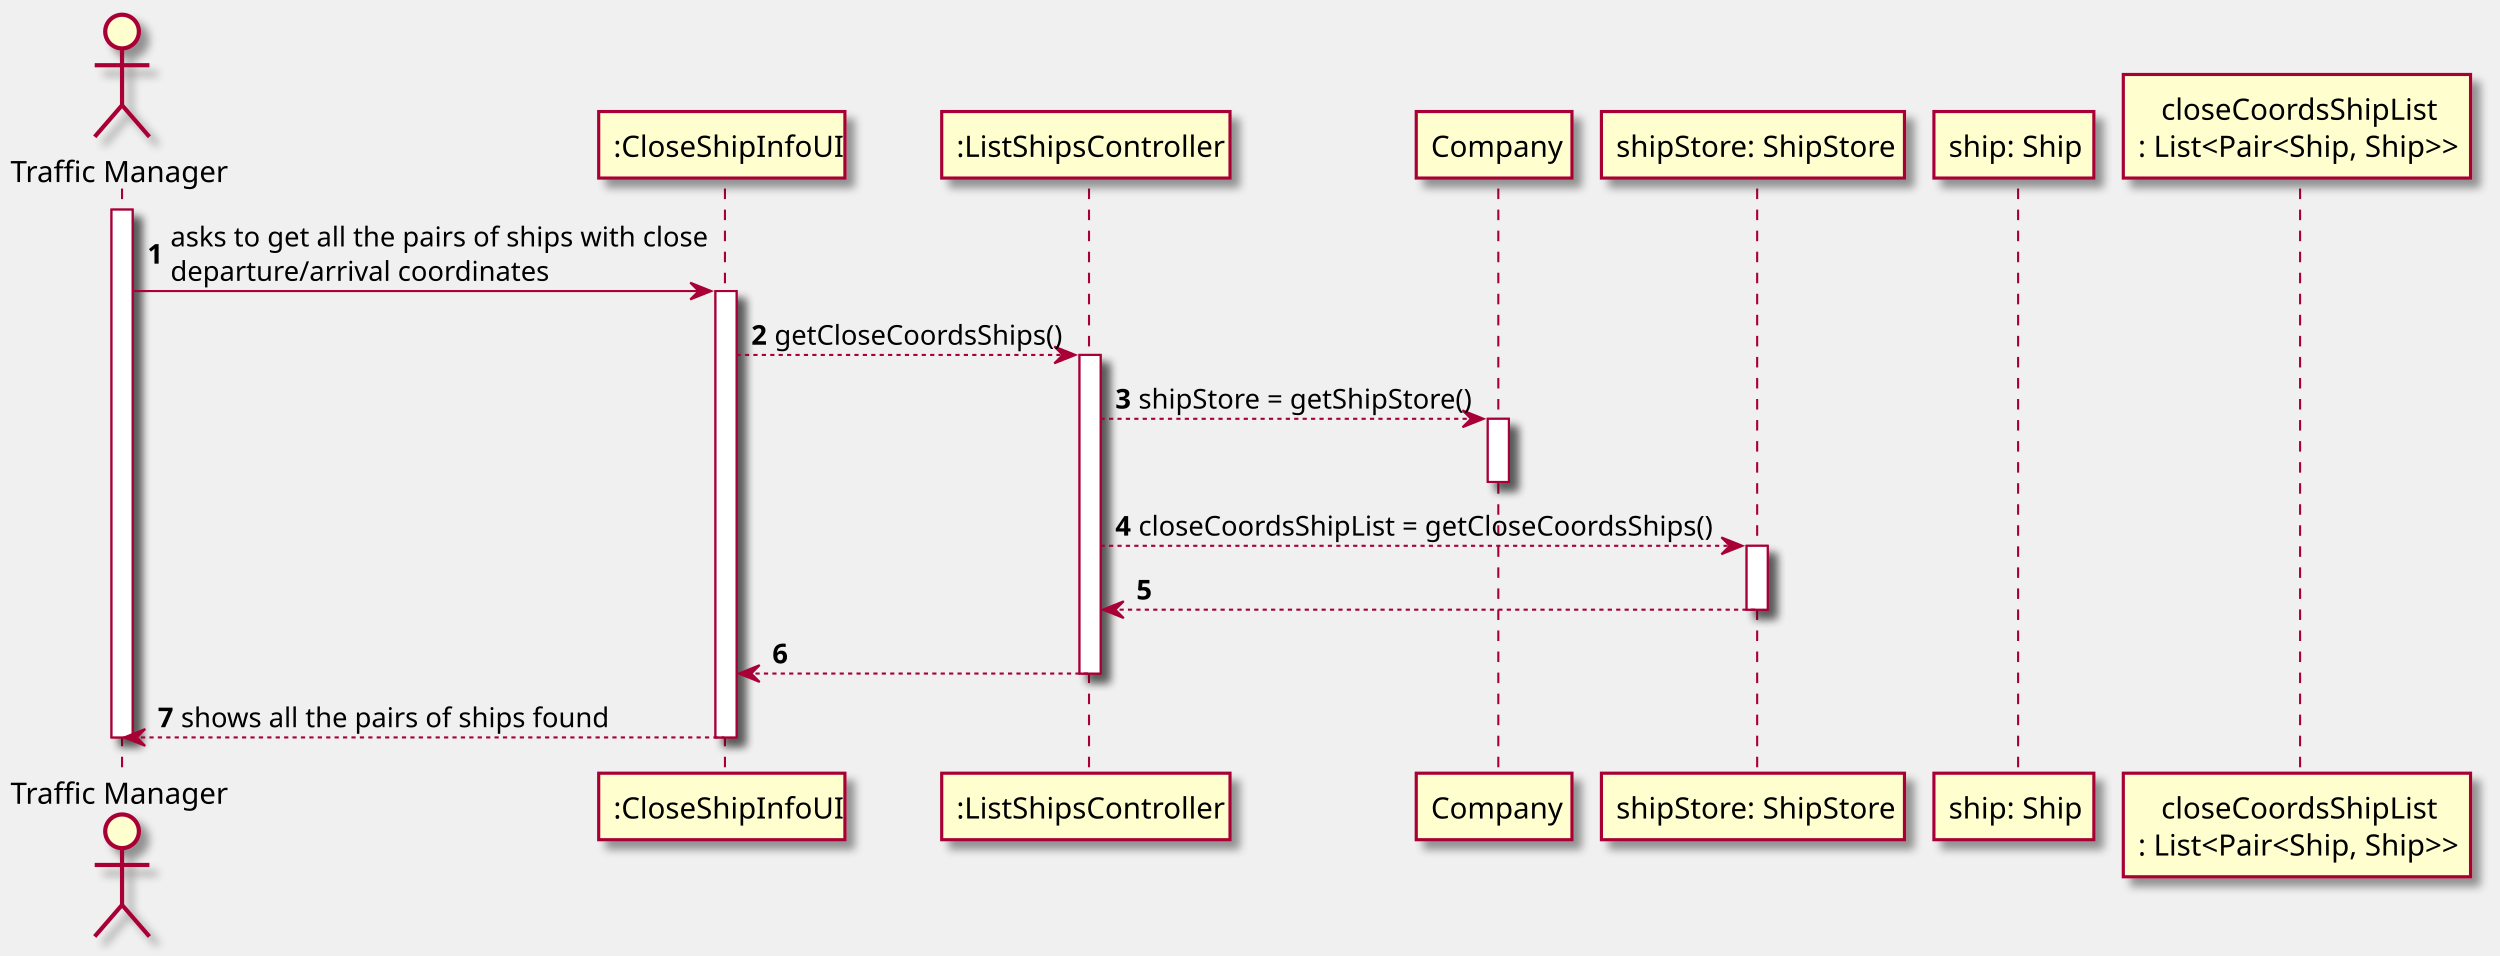
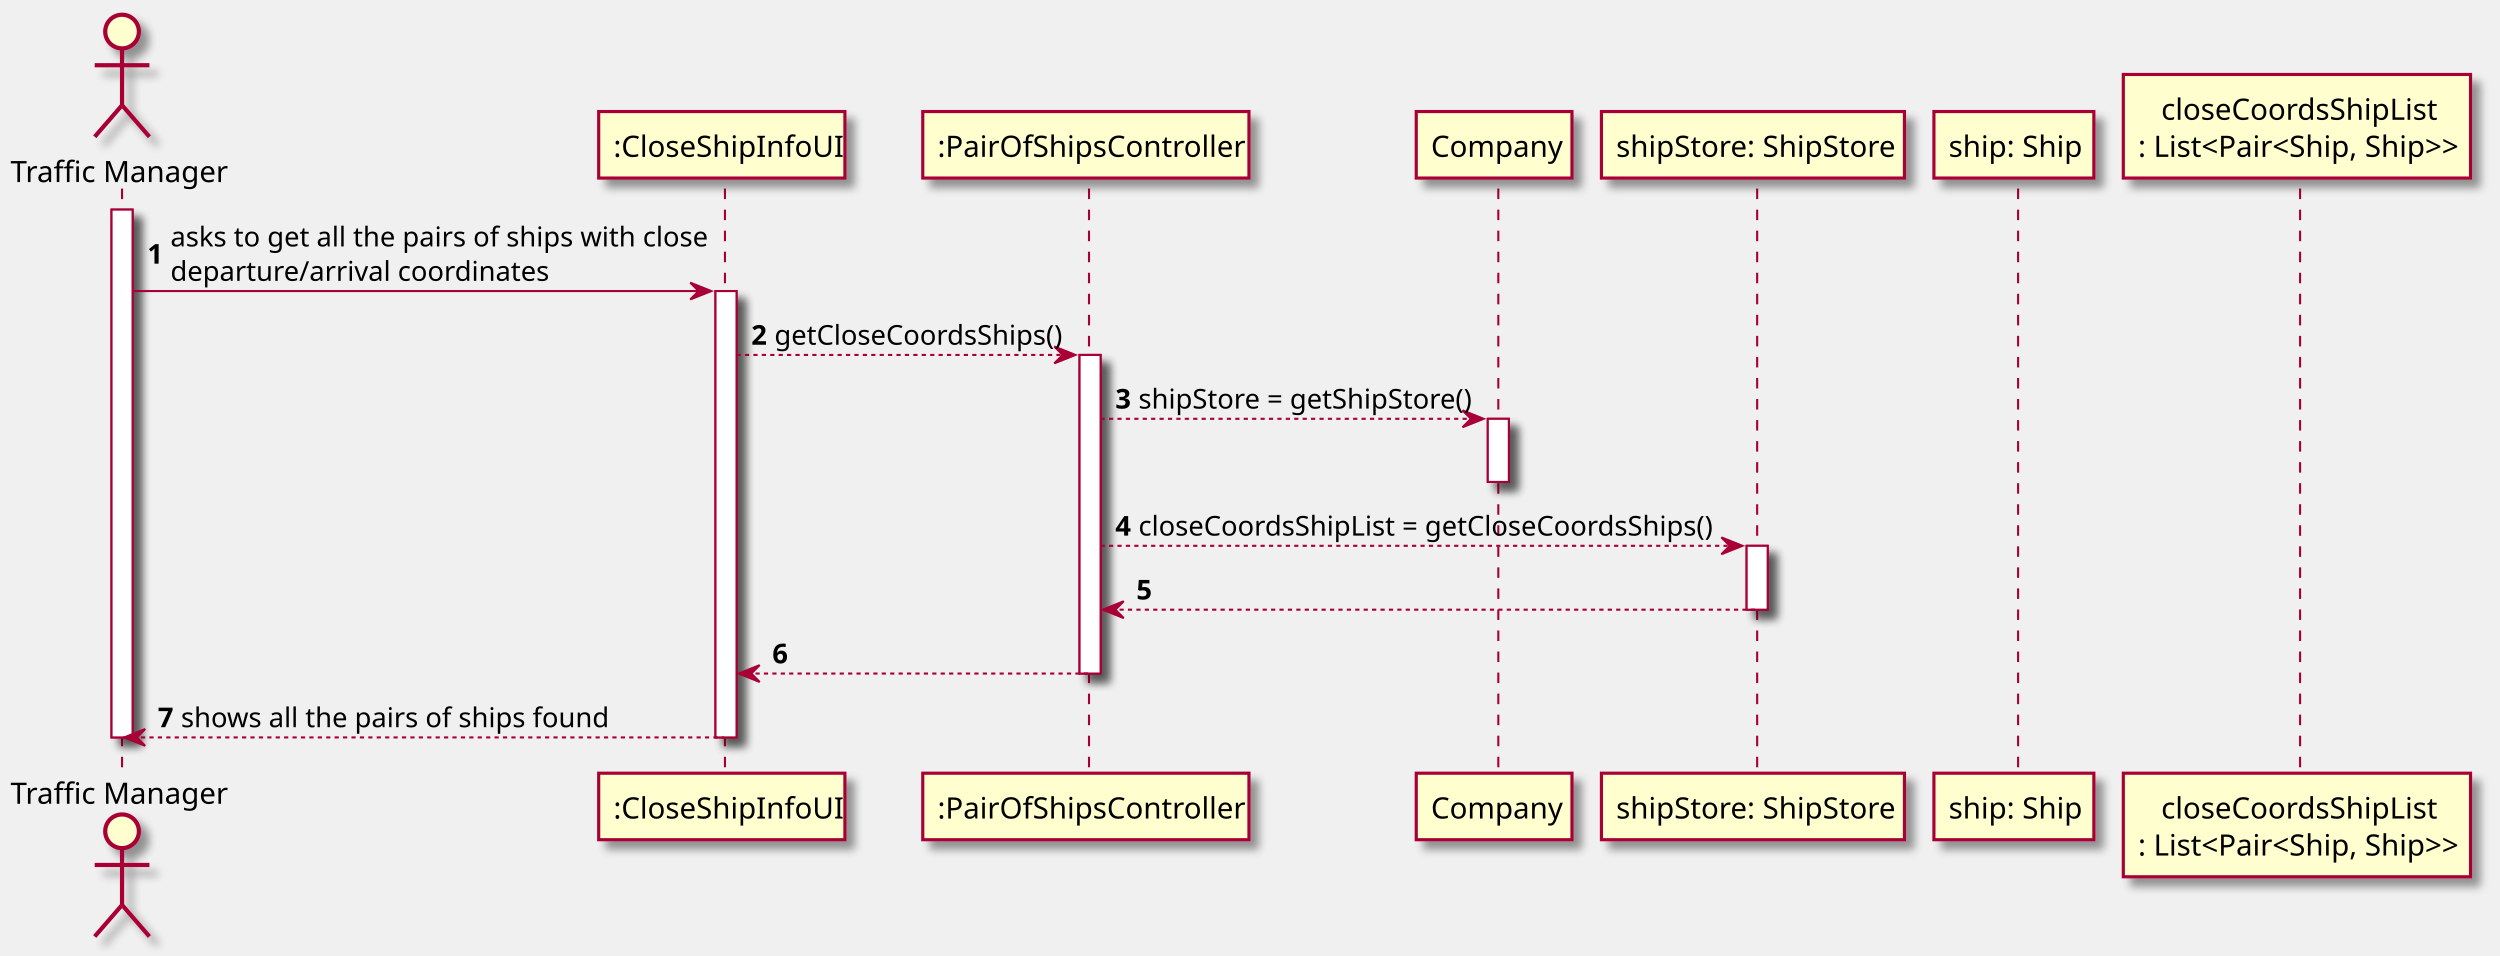
<svg xmlns="http://www.w3.org/2000/svg" contentScriptType="application/ecmascript" contentStyleType="text/css" height="454px" preserveAspectRatio="none" style="width:1188px;height:454px;background:#FFFFFF;" version="1.1" viewBox="0 0 1188 454" width="1188px" zoomAndPan="magnify">
  <defs>
-     <filter height="300%" id="fnk4rss3dv04b" width="300%" x="-1" y="-1">
+     <filter height="300%" id="fa1ku9g0wosku" width="300%" x="-1" y="-1">
      <feGaussianBlur result="blurOut" stdDeviation="2.0" />
      <feColorMatrix in="blurOut" result="blurOut2" type="matrix" values="0 0 0 0 0 0 0 0 0 0 0 0 0 0 0 0 0 0 .4 0" />
      <feOffset dx="4.0" dy="4.0" in="blurOut2" result="blurOut3" />
      <feBlend in="SourceGraphic" in2="blurOut3" mode="normal" />
    </filter>
  </defs>
  <g>
-     <rect fill="#FFFFFF" filter="url(#fnk4rss3dv04b)" height="250.812" style="stroke:#A80036;stroke-width:1.0;" width="10" x="53" y="99.609" />
-     <rect fill="#FFFFFF" filter="url(#fnk4rss3dv04b)" height="212.109" style="stroke:#A80036;stroke-width:1.0;" width="10" x="340" y="138.312" />
-     <rect fill="#FFFFFF" filter="url(#fnk4rss3dv04b)" height="151.406" style="stroke:#A80036;stroke-width:1.0;" width="10" x="513" y="168.664" />
-     <rect fill="#FFFFFF" filter="url(#fnk4rss3dv04b)" height="30" style="stroke:#A80036;stroke-width:1.0;" width="10" x="707" y="199.016" />
-     <rect fill="#FFFFFF" filter="url(#fnk4rss3dv04b)" height="30.352" style="stroke:#A80036;stroke-width:1.0;" width="10" x="830" y="259.367" />
+     <rect fill="#FFFFFF" filter="url(#fa1ku9g0wosku)" height="250.812" style="stroke:#A80036;stroke-width:1.0;" width="10" x="53" y="99.609" />
+     <rect fill="#FFFFFF" filter="url(#fa1ku9g0wosku)" height="212.109" style="stroke:#A80036;stroke-width:1.0;" width="10" x="340" y="138.312" />
+     <rect fill="#FFFFFF" filter="url(#fa1ku9g0wosku)" height="151.406" style="stroke:#A80036;stroke-width:1.0;" width="10" x="513" y="168.664" />
+     <rect fill="#FFFFFF" filter="url(#fa1ku9g0wosku)" height="30" style="stroke:#A80036;stroke-width:1.0;" width="10" x="707" y="199.016" />
+     <rect fill="#FFFFFF" filter="url(#fa1ku9g0wosku)" height="30.352" style="stroke:#A80036;stroke-width:1.0;" width="10" x="830" y="259.367" />
    <line style="stroke:#A80036;stroke-width:1.0;stroke-dasharray:5.0,5.0;" x1="58" x2="58" y1="89.609" y2="368.422" />
    <line style="stroke:#A80036;stroke-width:1.0;stroke-dasharray:5.0,5.0;" x1="344.5" x2="344.5" y1="89.609" y2="368.422" />
    <line style="stroke:#A80036;stroke-width:1.0;stroke-dasharray:5.0,5.0;" x1="517.5" x2="517.5" y1="89.609" y2="368.422" />
    <line style="stroke:#A80036;stroke-width:1.0;stroke-dasharray:5.0,5.0;" x1="712" x2="712" y1="89.609" y2="368.422" />
    <line style="stroke:#A80036;stroke-width:1.0;stroke-dasharray:5.0,5.0;" x1="835" x2="835" y1="89.609" y2="368.422" />
    <line style="stroke:#A80036;stroke-width:1.0;stroke-dasharray:5.0,5.0;" x1="959" x2="959" y1="89.609" y2="368.422" />
    <line style="stroke:#A80036;stroke-width:1.0;stroke-dasharray:5.0,5.0;" x1="1093" x2="1093" y1="89.609" y2="368.422" />
    <text fill="#000000" font-family="sans-serif" font-size="14" lengthAdjust="spacing" textLength="100" x="5" y="86.533">Traffic Manager</text>
-     <ellipse cx="58" cy="15" fill="#FEFECE" filter="url(#fnk4rss3dv04b)" rx="8" ry="8" style="stroke:#A80036;stroke-width:2.0;" />
-     <path d="M58,23 L58,50 M45,31 L71,31 M58,50 L45,65 M58,50 L71,65 " fill="none" filter="url(#fnk4rss3dv04b)" style="stroke:#A80036;stroke-width:2.0;" />
+     <ellipse cx="58" cy="15" fill="#FEFECE" filter="url(#fa1ku9g0wosku)" rx="8" ry="8" style="stroke:#A80036;stroke-width:2.0;" />
+     <path d="M58,23 L58,50 M45,31 L71,31 M58,50 L45,65 M58,50 L71,65 " fill="none" filter="url(#fa1ku9g0wosku)" style="stroke:#A80036;stroke-width:2.0;" />
    <text fill="#000000" font-family="sans-serif" font-size="14" lengthAdjust="spacing" textLength="100" x="5" y="381.955">Traffic Manager</text>
-     <ellipse cx="58" cy="395.031" fill="#FEFECE" filter="url(#fnk4rss3dv04b)" rx="8" ry="8" style="stroke:#A80036;stroke-width:2.0;" />
-     <path d="M58,403.031 L58,430.031 M45,411.031 L71,411.031 M58,430.031 L45,445.031 M58,430.031 L71,445.031 " fill="none" filter="url(#fnk4rss3dv04b)" style="stroke:#A80036;stroke-width:2.0;" />
-     <rect fill="#FEFECE" filter="url(#fnk4rss3dv04b)" height="31.609" style="stroke:#A80036;stroke-width:1.5;" width="117" x="284.5" y="53" />
+     <ellipse cx="58" cy="395.031" fill="#FEFECE" filter="url(#fa1ku9g0wosku)" rx="8" ry="8" style="stroke:#A80036;stroke-width:2.0;" />
+     <path d="M58,403.031 L58,430.031 M45,411.031 L71,411.031 M58,430.031 L45,445.031 M58,430.031 L71,445.031 " fill="none" filter="url(#fa1ku9g0wosku)" style="stroke:#A80036;stroke-width:2.0;" />
+     <rect fill="#FEFECE" filter="url(#fa1ku9g0wosku)" height="31.609" style="stroke:#A80036;stroke-width:1.5;" width="117" x="284.5" y="53" />
    <text fill="#000000" font-family="sans-serif" font-size="14" lengthAdjust="spacing" textLength="103" x="291.5" y="74.533">:CloseShipInfoUI</text>
-     <rect fill="#FEFECE" filter="url(#fnk4rss3dv04b)" height="31.609" style="stroke:#A80036;stroke-width:1.5;" width="117" x="284.5" y="367.422" />
+     <rect fill="#FEFECE" filter="url(#fa1ku9g0wosku)" height="31.609" style="stroke:#A80036;stroke-width:1.5;" width="117" x="284.5" y="367.422" />
    <text fill="#000000" font-family="sans-serif" font-size="14" lengthAdjust="spacing" textLength="103" x="291.5" y="388.955">:CloseShipInfoUI</text>
-     <rect fill="#FEFECE" filter="url(#fnk4rss3dv04b)" height="31.609" style="stroke:#A80036;stroke-width:1.5;" width="137" x="447.5" y="53" />
-     <text fill="#000000" font-family="sans-serif" font-size="14" lengthAdjust="spacing" textLength="123" x="454.5" y="74.533">:ListShipsController</text>
-     <rect fill="#FEFECE" filter="url(#fnk4rss3dv04b)" height="31.609" style="stroke:#A80036;stroke-width:1.5;" width="137" x="447.5" y="367.422" />
-     <text fill="#000000" font-family="sans-serif" font-size="14" lengthAdjust="spacing" textLength="123" x="454.5" y="388.955">:ListShipsController</text>
-     <rect fill="#FEFECE" filter="url(#fnk4rss3dv04b)" height="31.609" style="stroke:#A80036;stroke-width:1.5;" width="74" x="673" y="53" />
+     <rect fill="#FEFECE" filter="url(#fa1ku9g0wosku)" height="31.609" style="stroke:#A80036;stroke-width:1.5;" width="155" x="438.5" y="53" />
+     <text fill="#000000" font-family="sans-serif" font-size="14" lengthAdjust="spacing" textLength="141" x="445.5" y="74.533">:PairOfShipsController</text>
+     <rect fill="#FEFECE" filter="url(#fa1ku9g0wosku)" height="31.609" style="stroke:#A80036;stroke-width:1.5;" width="155" x="438.5" y="367.422" />
+     <text fill="#000000" font-family="sans-serif" font-size="14" lengthAdjust="spacing" textLength="141" x="445.5" y="388.955">:PairOfShipsController</text>
+     <rect fill="#FEFECE" filter="url(#fa1ku9g0wosku)" height="31.609" style="stroke:#A80036;stroke-width:1.5;" width="74" x="673" y="53" />
    <text fill="#000000" font-family="sans-serif" font-size="14" lengthAdjust="spacing" textLength="60" x="680" y="74.533">Company</text>
-     <rect fill="#FEFECE" filter="url(#fnk4rss3dv04b)" height="31.609" style="stroke:#A80036;stroke-width:1.5;" width="74" x="673" y="367.422" />
+     <rect fill="#FEFECE" filter="url(#fa1ku9g0wosku)" height="31.609" style="stroke:#A80036;stroke-width:1.5;" width="74" x="673" y="367.422" />
    <text fill="#000000" font-family="sans-serif" font-size="14" lengthAdjust="spacing" textLength="60" x="680" y="388.955">Company</text>
-     <rect fill="#FEFECE" filter="url(#fnk4rss3dv04b)" height="31.609" style="stroke:#A80036;stroke-width:1.5;" width="144" x="761" y="53" />
+     <rect fill="#FEFECE" filter="url(#fa1ku9g0wosku)" height="31.609" style="stroke:#A80036;stroke-width:1.5;" width="144" x="761" y="53" />
    <text fill="#000000" font-family="sans-serif" font-size="14" lengthAdjust="spacing" textLength="130" x="768" y="74.533">shipStore: ShipStore</text>
-     <rect fill="#FEFECE" filter="url(#fnk4rss3dv04b)" height="31.609" style="stroke:#A80036;stroke-width:1.5;" width="144" x="761" y="367.422" />
+     <rect fill="#FEFECE" filter="url(#fa1ku9g0wosku)" height="31.609" style="stroke:#A80036;stroke-width:1.5;" width="144" x="761" y="367.422" />
    <text fill="#000000" font-family="sans-serif" font-size="14" lengthAdjust="spacing" textLength="130" x="768" y="388.955">shipStore: ShipStore</text>
-     <rect fill="#FEFECE" filter="url(#fnk4rss3dv04b)" height="31.609" style="stroke:#A80036;stroke-width:1.5;" width="76" x="919" y="53" />
+     <rect fill="#FEFECE" filter="url(#fa1ku9g0wosku)" height="31.609" style="stroke:#A80036;stroke-width:1.5;" width="76" x="919" y="53" />
    <text fill="#000000" font-family="sans-serif" font-size="14" lengthAdjust="spacing" textLength="62" x="926" y="74.533">ship: Ship</text>
-     <rect fill="#FEFECE" filter="url(#fnk4rss3dv04b)" height="31.609" style="stroke:#A80036;stroke-width:1.5;" width="76" x="919" y="367.422" />
+     <rect fill="#FEFECE" filter="url(#fa1ku9g0wosku)" height="31.609" style="stroke:#A80036;stroke-width:1.5;" width="76" x="919" y="367.422" />
    <text fill="#000000" font-family="sans-serif" font-size="14" lengthAdjust="spacing" textLength="62" x="926" y="388.955">ship: Ship</text>
-     <rect fill="#FEFECE" filter="url(#fnk4rss3dv04b)" height="49.219" style="stroke:#A80036;stroke-width:1.5;" width="165" x="1009" y="35.391" />
+     <rect fill="#FEFECE" filter="url(#fa1ku9g0wosku)" height="49.219" style="stroke:#A80036;stroke-width:1.5;" width="165" x="1009" y="35.391" />
    <text fill="#000000" font-family="sans-serif" font-size="14" lengthAdjust="spacing" textLength="129" x="1027" y="56.924">closeCoordsShipList</text>
    <text fill="#000000" font-family="sans-serif" font-size="14" lengthAdjust="spacing" textLength="151" x="1016" y="74.533">: List&lt;Pair&lt;Ship, Ship&gt;&gt;</text>
-     <rect fill="#FEFECE" filter="url(#fnk4rss3dv04b)" height="49.219" style="stroke:#A80036;stroke-width:1.5;" width="165" x="1009" y="367.422" />
+     <rect fill="#FEFECE" filter="url(#fa1ku9g0wosku)" height="49.219" style="stroke:#A80036;stroke-width:1.5;" width="165" x="1009" y="367.422" />
    <text fill="#000000" font-family="sans-serif" font-size="14" lengthAdjust="spacing" textLength="129" x="1027" y="388.955">closeCoordsShipList</text>
    <text fill="#000000" font-family="sans-serif" font-size="14" lengthAdjust="spacing" textLength="151" x="1016" y="406.565">: List&lt;Pair&lt;Ship, Ship&gt;&gt;</text>
-     <rect fill="#FFFFFF" filter="url(#fnk4rss3dv04b)" height="250.812" style="stroke:#A80036;stroke-width:1.0;" width="10" x="53" y="99.609" />
-     <rect fill="#FFFFFF" filter="url(#fnk4rss3dv04b)" height="212.109" style="stroke:#A80036;stroke-width:1.0;" width="10" x="340" y="138.312" />
-     <rect fill="#FFFFFF" filter="url(#fnk4rss3dv04b)" height="151.406" style="stroke:#A80036;stroke-width:1.0;" width="10" x="513" y="168.664" />
-     <rect fill="#FFFFFF" filter="url(#fnk4rss3dv04b)" height="30" style="stroke:#A80036;stroke-width:1.0;" width="10" x="707" y="199.016" />
-     <rect fill="#FFFFFF" filter="url(#fnk4rss3dv04b)" height="30.352" style="stroke:#A80036;stroke-width:1.0;" width="10" x="830" y="259.367" />
+     <rect fill="#FFFFFF" filter="url(#fa1ku9g0wosku)" height="250.812" style="stroke:#A80036;stroke-width:1.0;" width="10" x="53" y="99.609" />
+     <rect fill="#FFFFFF" filter="url(#fa1ku9g0wosku)" height="212.109" style="stroke:#A80036;stroke-width:1.0;" width="10" x="340" y="138.312" />
+     <rect fill="#FFFFFF" filter="url(#fa1ku9g0wosku)" height="151.406" style="stroke:#A80036;stroke-width:1.0;" width="10" x="513" y="168.664" />
+     <rect fill="#FFFFFF" filter="url(#fa1ku9g0wosku)" height="30" style="stroke:#A80036;stroke-width:1.0;" width="10" x="707" y="199.016" />
+     <rect fill="#FFFFFF" filter="url(#fa1ku9g0wosku)" height="30.352" style="stroke:#A80036;stroke-width:1.0;" width="10" x="830" y="259.367" />
    <polygon fill="#A80036" points="328,134.312,338,138.312,328,142.312,332,138.312" style="stroke:#A80036;stroke-width:1.0;" />
    <line style="stroke:#A80036;stroke-width:1.0;" x1="63" x2="334" y1="138.312" y2="138.312" />
    <text fill="#000000" font-family="sans-serif" font-size="13" font-weight="bold" lengthAdjust="spacing" textLength="7" x="70" y="125.28">1</text>
    <text fill="#000000" font-family="sans-serif" font-size="13" lengthAdjust="spacing" textLength="247" x="81" y="117.105">asks to get all the pairs of ships with close</text>
    <text fill="#000000" font-family="sans-serif" font-size="13" lengthAdjust="spacing" textLength="162" x="81" y="133.456">departure/arrival coordinates</text>
    <polygon fill="#A80036" points="501,164.664,511,168.664,501,172.664,505,168.664" style="stroke:#A80036;stroke-width:1.0;" />
    <line style="stroke:#A80036;stroke-width:1.0;stroke-dasharray:2.0,2.0;" x1="350" x2="507" y1="168.664" y2="168.664" />
    <text fill="#000000" font-family="sans-serif" font-size="13" font-weight="bold" lengthAdjust="spacing" textLength="7" x="357" y="163.808">2</text>
    <text fill="#000000" font-family="sans-serif" font-size="13" lengthAdjust="spacing" textLength="133" x="368" y="163.808">getCloseCoordsShips()</text>
    <polygon fill="#A80036" points="695,195.016,705,199.016,695,203.016,699,199.016" style="stroke:#A80036;stroke-width:1.0;" />
    <line style="stroke:#A80036;stroke-width:1.0;stroke-dasharray:2.0,2.0;" x1="523" x2="701" y1="199.016" y2="199.016" />
    <text fill="#000000" font-family="sans-serif" font-size="13" font-weight="bold" lengthAdjust="spacing" textLength="7" x="530" y="194.159">3</text>
    <text fill="#000000" font-family="sans-serif" font-size="13" lengthAdjust="spacing" textLength="154" x="541" y="194.159">shipStore = getShipStore()</text>
    <polygon fill="#A80036" points="818,255.367,828,259.367,818,263.367,822,259.367" style="stroke:#A80036;stroke-width:1.0;" />
    <line style="stroke:#A80036;stroke-width:1.0;stroke-dasharray:2.0,2.0;" x1="523" x2="824" y1="259.367" y2="259.367" />
    <text fill="#000000" font-family="sans-serif" font-size="13" font-weight="bold" lengthAdjust="spacing" textLength="7" x="530" y="254.511">4</text>
    <text fill="#000000" font-family="sans-serif" font-size="13" lengthAdjust="spacing" textLength="268" x="541" y="254.511">closeCoordsShipList = getCloseCoordsShips()</text>
    <polygon fill="#A80036" points="534,285.719,524,289.719,534,293.719,530,289.719" style="stroke:#A80036;stroke-width:1.0;" />
    <line style="stroke:#A80036;stroke-width:1.0;stroke-dasharray:2.0,2.0;" x1="528" x2="834" y1="289.719" y2="289.719" />
    <text fill="#000000" font-family="sans-serif" font-size="13" font-weight="bold" lengthAdjust="spacing" textLength="7" x="540" y="284.862">5</text>
    <text fill="#000000" font-family="sans-serif" font-size="13" lengthAdjust="spacing" textLength="0" x="555" y="284.862" />
    <polygon fill="#A80036" points="361,316.07,351,320.07,361,324.07,357,320.07" style="stroke:#A80036;stroke-width:1.0;" />
    <line style="stroke:#A80036;stroke-width:1.0;stroke-dasharray:2.0,2.0;" x1="355" x2="517" y1="320.07" y2="320.07" />
    <text fill="#000000" font-family="sans-serif" font-size="13" font-weight="bold" lengthAdjust="spacing" textLength="7" x="367" y="315.214">6</text>
    <text fill="#000000" font-family="sans-serif" font-size="13" lengthAdjust="spacing" textLength="0" x="382" y="315.214" />
    <polygon fill="#A80036" points="69,346.422,59,350.422,69,354.422,65,350.422" style="stroke:#A80036;stroke-width:1.0;" />
    <line style="stroke:#A80036;stroke-width:1.0;stroke-dasharray:2.0,2.0;" x1="63" x2="344" y1="350.422" y2="350.422" />
    <text fill="#000000" font-family="sans-serif" font-size="13" font-weight="bold" lengthAdjust="spacing" textLength="7" x="75" y="345.565">7</text>
    <text fill="#000000" font-family="sans-serif" font-size="13" lengthAdjust="spacing" textLength="192" x="86" y="345.565">shows all the pairs of ships found</text>
  </g>
</svg>
